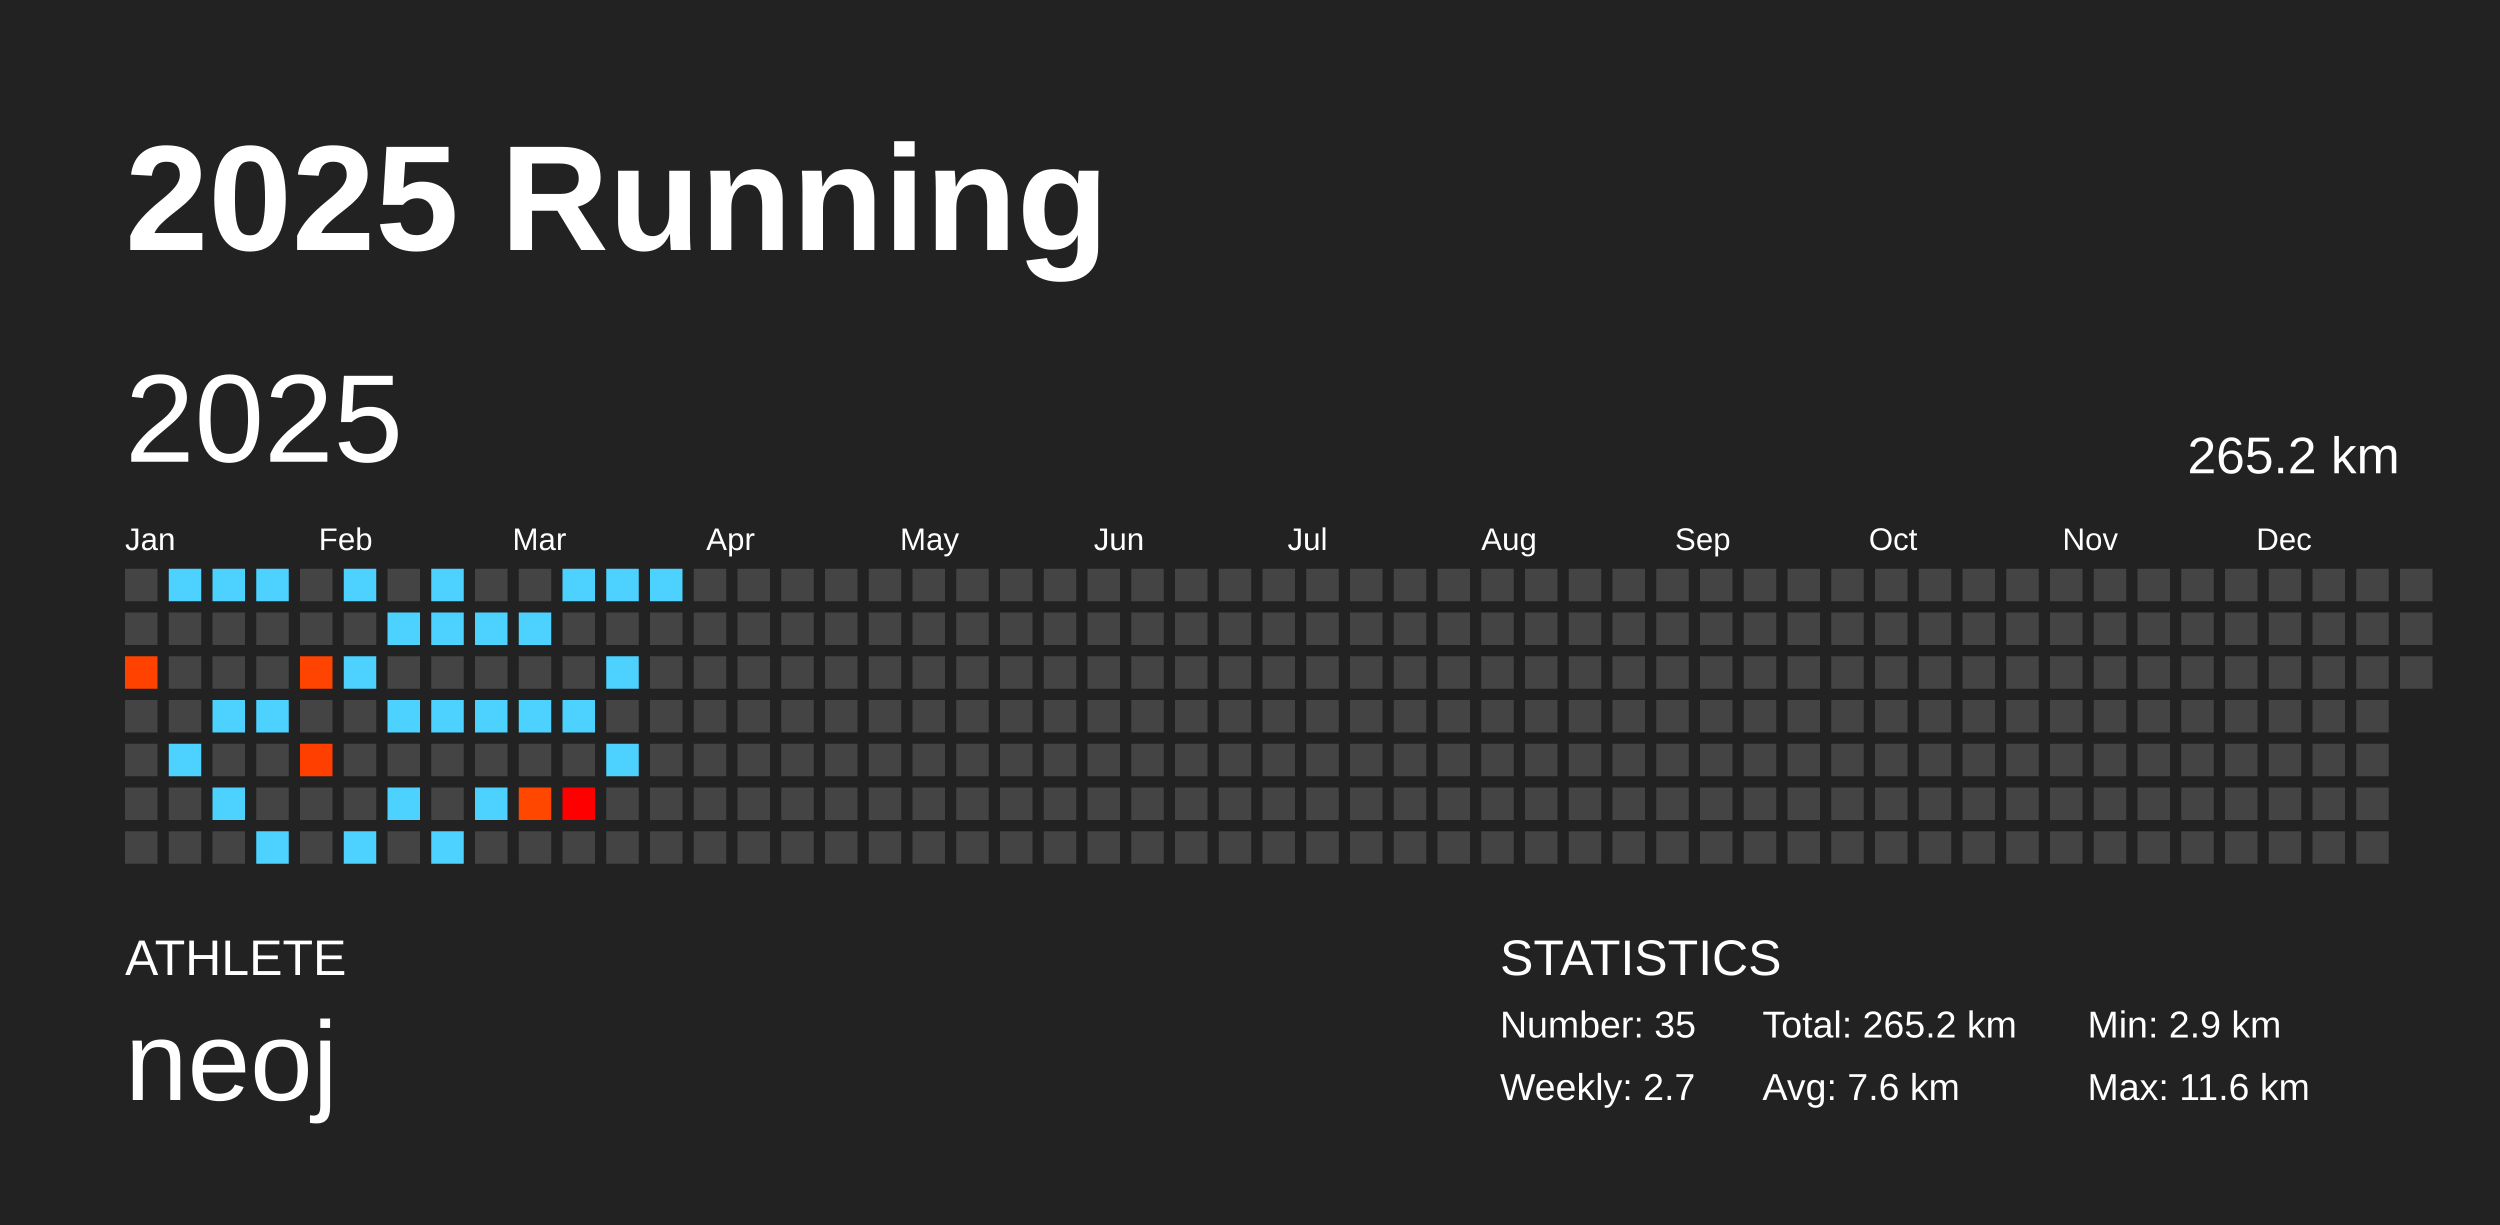
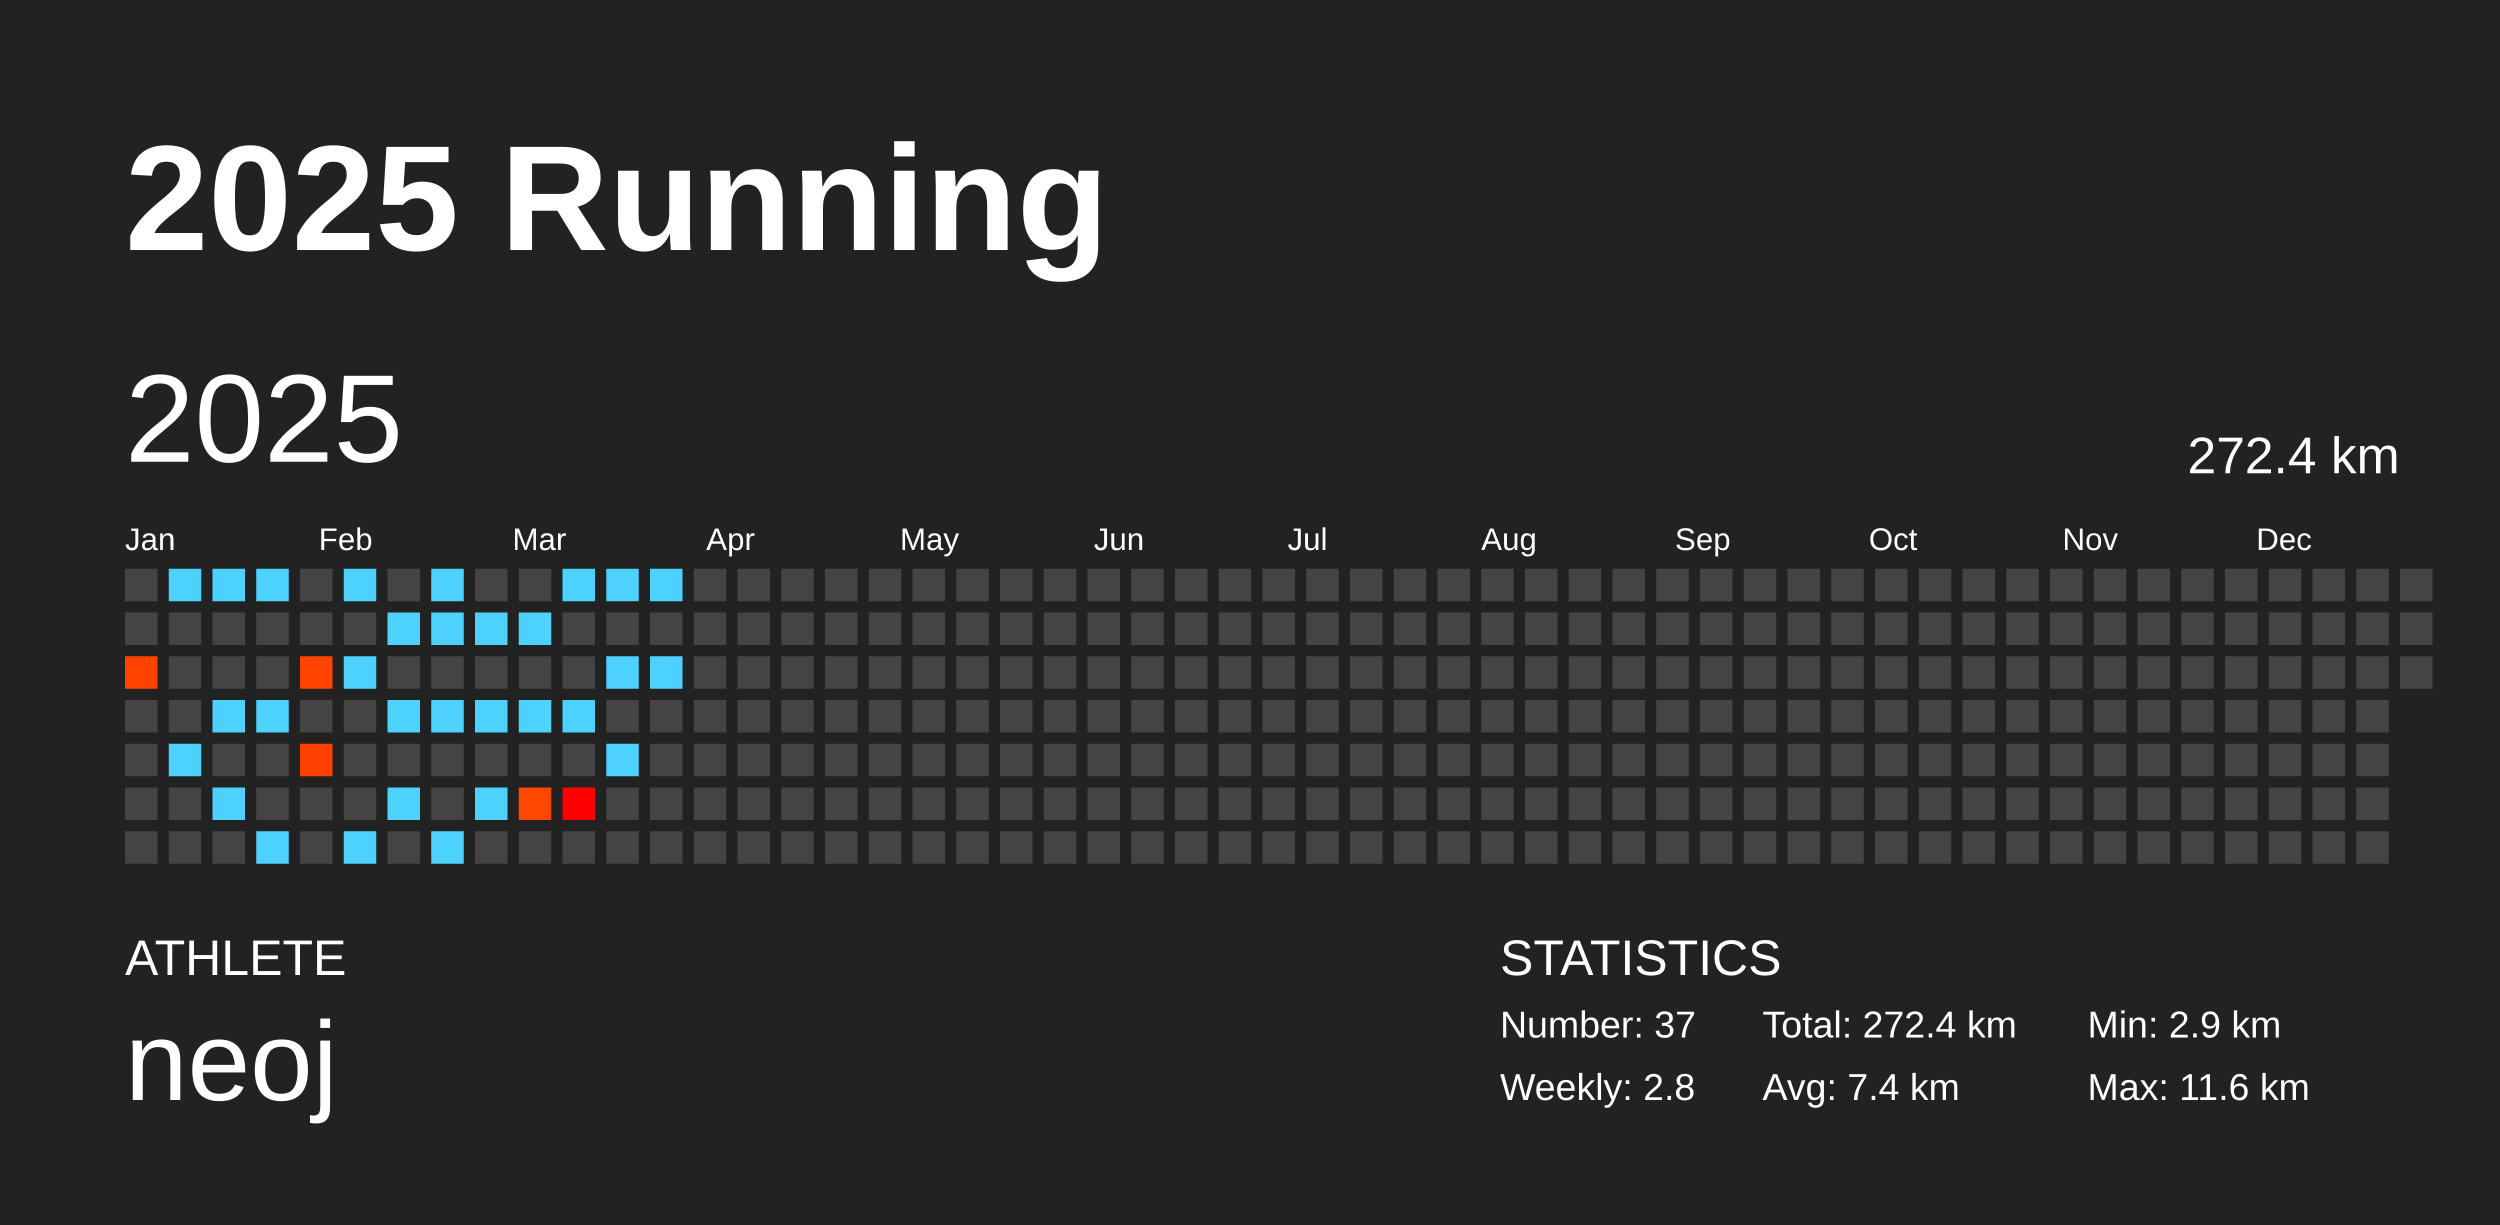
<svg xmlns="http://www.w3.org/2000/svg" baseProfile="full" height="98mm" version="1.1" viewBox="0,0,200,98" width="200mm">
  <defs />
  <rect fill="#222222" height="98" width="200" x="0" y="0" />
  <text fill="#FFFFFF" style="font-size:12px; font-family:Arial; font-weight:bold;" x="10" y="20">2025 Running</text>
  <text fill="#FFFFFF" style="font-size:4px; font-family:Arial" x="10" y="78">ATHLETE</text>
  <text fill="#FFFFFF" style="font-size:9px; font-family:Arial" x="10" y="88">neoj</text>
  <text fill="#FFFFFF" style="font-size:4px; font-family:Arial" x="120" y="78">STATISTICS</text>
-   <text fill="#FFFFFF" style="font-size:3px; font-family:Arial" x="120" y="83">Number: 35</text>
-   <text fill="#FFFFFF" style="font-size:3px; font-family:Arial" x="120" y="88">Weekly: 2.7</text>
-   <text fill="#FFFFFF" style="font-size:3px; font-family:Arial" x="141" y="83">Total: 265.2 km</text>
-   <text fill="#FFFFFF" style="font-size:3px; font-family:Arial" x="141" y="88">Avg: 7.6 km</text>
+   <text fill="#FFFFFF" style="font-size:3px; font-family:Arial" x="120" y="83">Number: 37</text>
+   <text fill="#FFFFFF" style="font-size:3px; font-family:Arial" x="120" y="88">Weekly: 2.8</text>
+   <text fill="#FFFFFF" style="font-size:3px; font-family:Arial" x="141" y="83">Total: 272.4 km</text>
+   <text fill="#FFFFFF" style="font-size:3px; font-family:Arial" x="141" y="88">Avg: 7.4 km</text>
  <text fill="#FFFFFF" style="font-size:3px; font-family:Arial" x="167" y="83">Min: 2.9 km</text>
  <text fill="#FFFFFF" style="font-size:3px; font-family:Arial" x="167" y="88">Max: 11.6 km</text>
  <text dominant-baseline="hanging" fill="#FFFFFF" style="font-size:10.0px; font-family:Arial;" x="10" y="30">2025</text>
-   <text dominant-baseline="hanging" fill="#FFFFFF" style="font-size:4.125px; font-family:Arial;" x="175" y="35">265.2 km</text>
+   <text dominant-baseline="hanging" fill="#FFFFFF" style="font-size:4.125px; font-family:Arial;" x="175" y="35">272.4 km</text>
  <text fill="#FFFFFF" style="font-size:2.5px; font-family:Arial" x="10.0" y="44">Jan</text>
  <text fill="#FFFFFF" style="font-size:2.5px; font-family:Arial" x="25.5" y="44">Feb</text>
  <text fill="#FFFFFF" style="font-size:2.5px; font-family:Arial" x="41.0" y="44">Mar</text>
  <text fill="#FFFFFF" style="font-size:2.5px; font-family:Arial" x="56.5" y="44">Apr</text>
  <text fill="#FFFFFF" style="font-size:2.5px; font-family:Arial" x="72.0" y="44">May</text>
  <text fill="#FFFFFF" style="font-size:2.5px; font-family:Arial" x="87.5" y="44">Jun</text>
  <text fill="#FFFFFF" style="font-size:2.5px; font-family:Arial" x="103.0" y="44">Jul</text>
  <text fill="#FFFFFF" style="font-size:2.5px; font-family:Arial" x="118.5" y="44">Aug</text>
  <text fill="#FFFFFF" style="font-size:2.5px; font-family:Arial" x="134.0" y="44">Sep</text>
  <text fill="#FFFFFF" style="font-size:2.5px; font-family:Arial" x="149.5" y="44">Oct</text>
  <text fill="#FFFFFF" style="font-size:2.5px; font-family:Arial" x="165.0" y="44">Nov</text>
  <text fill="#FFFFFF" style="font-size:2.5px; font-family:Arial" x="180.5" y="44">Dec</text>
  <rect fill="#444444" height="2.6" width="2.6" x="10.0" y="45.5" />
  <rect fill="#444444" height="2.6" width="2.6" x="10.0" y="49.0" />
  <rect fill="#ff4200" height="2.6" width="2.6" x="10.0" y="52.5" />
  <rect fill="#444444" height="2.6" width="2.6" x="10.0" y="56.0" />
  <rect fill="#444444" height="2.6" width="2.6" x="10.0" y="59.5" />
  <rect fill="#444444" height="2.6" width="2.6" x="10.0" y="63.0" />
  <rect fill="#444444" height="2.6" width="2.6" x="10.0" y="66.5" />
  <rect fill="#4dd2ff" height="2.6" width="2.6" x="13.5" y="45.5" />
  <rect fill="#444444" height="2.6" width="2.6" x="13.5" y="49.0" />
  <rect fill="#444444" height="2.6" width="2.6" x="13.5" y="52.5" />
  <rect fill="#444444" height="2.6" width="2.6" x="13.5" y="56.0" />
  <rect fill="#4dd2ff" height="2.6" width="2.6" x="13.5" y="59.5" />
  <rect fill="#444444" height="2.6" width="2.6" x="13.5" y="63.0" />
  <rect fill="#444444" height="2.6" width="2.6" x="13.5" y="66.5" />
  <rect fill="#4dd2ff" height="2.6" width="2.6" x="17.0" y="45.5" />
  <rect fill="#444444" height="2.6" width="2.6" x="17.0" y="49.0" />
  <rect fill="#444444" height="2.6" width="2.6" x="17.0" y="52.5" />
  <rect fill="#4dd2ff" height="2.6" width="2.6" x="17.0" y="56.0" />
  <rect fill="#444444" height="2.6" width="2.6" x="17.0" y="59.5" />
  <rect fill="#4dd2ff" height="2.6" width="2.6" x="17.0" y="63.0" />
  <rect fill="#444444" height="2.6" width="2.6" x="17.0" y="66.5" />
  <rect fill="#4dd2ff" height="2.6" width="2.6" x="20.5" y="45.5" />
  <rect fill="#444444" height="2.6" width="2.6" x="20.5" y="49.0" />
  <rect fill="#444444" height="2.6" width="2.6" x="20.5" y="52.5" />
  <rect fill="#4dd2ff" height="2.6" width="2.6" x="20.5" y="56.0" />
  <rect fill="#444444" height="2.6" width="2.6" x="20.5" y="59.5" />
  <rect fill="#444444" height="2.6" width="2.6" x="20.5" y="63.0" />
  <rect fill="#4dd2ff" height="2.6" width="2.6" x="20.5" y="66.5" />
  <rect fill="#444444" height="2.6" width="2.6" x="24.0" y="45.5" />
  <rect fill="#444444" height="2.6" width="2.6" x="24.0" y="49.0" />
  <rect fill="#ff4300" height="2.6" width="2.6" x="24.0" y="52.5" />
  <rect fill="#444444" height="2.6" width="2.6" x="24.0" y="56.0" />
  <rect fill="#ff3f00" height="2.6" width="2.6" x="24.0" y="59.5" />
  <rect fill="#444444" height="2.6" width="2.6" x="24.0" y="63.0" />
  <rect fill="#444444" height="2.6" width="2.6" x="24.0" y="66.5" />
  <rect fill="#4dd2ff" height="2.6" width="2.6" x="27.5" y="45.5" />
  <rect fill="#444444" height="2.6" width="2.6" x="27.5" y="49.0" />
  <rect fill="#4dd2ff" height="2.6" width="2.6" x="27.5" y="52.5" />
  <rect fill="#444444" height="2.6" width="2.6" x="27.5" y="56.0" />
  <rect fill="#444444" height="2.6" width="2.6" x="27.5" y="59.5" />
  <rect fill="#444444" height="2.6" width="2.6" x="27.5" y="63.0" />
  <rect fill="#4dd2ff" height="2.6" width="2.6" x="27.5" y="66.5" />
  <rect fill="#444444" height="2.6" width="2.6" x="31.0" y="45.5" />
  <rect fill="#4dd2ff" height="2.6" width="2.6" x="31.0" y="49.0" />
  <rect fill="#444444" height="2.6" width="2.6" x="31.0" y="52.5" />
  <rect fill="#4dd2ff" height="2.6" width="2.6" x="31.0" y="56.0" />
  <rect fill="#444444" height="2.6" width="2.6" x="31.0" y="59.5" />
  <rect fill="#4dd2ff" height="2.6" width="2.6" x="31.0" y="63.0" />
  <rect fill="#444444" height="2.6" width="2.6" x="31.0" y="66.5" />
  <rect fill="#4dd2ff" height="2.6" width="2.6" x="34.5" y="45.5" />
  <rect fill="#4dd2ff" height="2.6" width="2.6" x="34.5" y="49.0" />
  <rect fill="#444444" height="2.6" width="2.6" x="34.5" y="52.5" />
  <rect fill="#4dd2ff" height="2.6" width="2.6" x="34.5" y="56.0" />
  <rect fill="#444444" height="2.6" width="2.6" x="34.5" y="59.5" />
  <rect fill="#444444" height="2.6" width="2.6" x="34.5" y="63.0" />
  <rect fill="#4dd2ff" height="2.6" width="2.6" x="34.5" y="66.5" />
  <rect fill="#444444" height="2.6" width="2.6" x="38.0" y="45.5" />
  <rect fill="#4dd2ff" height="2.6" width="2.6" x="38.0" y="49.0" />
  <rect fill="#444444" height="2.6" width="2.6" x="38.0" y="52.5" />
  <rect fill="#4dd2ff" height="2.6" width="2.6" x="38.0" y="56.0" />
  <rect fill="#444444" height="2.6" width="2.6" x="38.0" y="59.5" />
  <rect fill="#4dd2ff" height="2.6" width="2.6" x="38.0" y="63.0" />
  <rect fill="#444444" height="2.6" width="2.6" x="38.0" y="66.5" />
  <rect fill="#444444" height="2.6" width="2.6" x="41.5" y="45.5" />
  <rect fill="#4dd2ff" height="2.6" width="2.6" x="41.5" y="49.0" />
  <rect fill="#444444" height="2.6" width="2.6" x="41.5" y="52.5" />
  <rect fill="#4dd2ff" height="2.6" width="2.6" x="41.5" y="56.0" />
  <rect fill="#444444" height="2.6" width="2.6" x="41.5" y="59.5" />
  <rect fill="#ff4700" height="2.6" width="2.6" x="41.5" y="63.0" />
  <rect fill="#444444" height="2.6" width="2.6" x="41.5" y="66.5" />
  <rect fill="#4dd2ff" height="2.6" width="2.6" x="45.0" y="45.5" />
  <rect fill="#444444" height="2.6" width="2.6" x="45.0" y="49.0" />
  <rect fill="#444444" height="2.6" width="2.6" x="45.0" y="52.5" />
  <rect fill="#4dd2ff" height="2.6" width="2.6" x="45.0" y="56.0" />
  <rect fill="#444444" height="2.6" width="2.6" x="45.0" y="59.5" />
  <rect fill="#ff0000" height="2.6" width="2.6" x="45.0" y="63.0" />
  <rect fill="#444444" height="2.6" width="2.6" x="45.0" y="66.5" />
  <rect fill="#4dd2ff" height="2.6" width="2.6" x="48.5" y="45.5" />
  <rect fill="#444444" height="2.6" width="2.6" x="48.5" y="49.0" />
  <rect fill="#4dd2ff" height="2.6" width="2.6" x="48.5" y="52.5" />
  <rect fill="#444444" height="2.6" width="2.6" x="48.5" y="56.0" />
  <rect fill="#4dd2ff" height="2.6" width="2.6" x="48.5" y="59.5" />
  <rect fill="#444444" height="2.6" width="2.6" x="48.5" y="63.0" />
  <rect fill="#444444" height="2.6" width="2.6" x="48.5" y="66.5" />
  <rect fill="#4dd2ff" height="2.6" width="2.6" x="52.0" y="45.5" />
  <rect fill="#444444" height="2.6" width="2.6" x="52.0" y="49.0" />
-   <rect fill="#444444" height="2.6" width="2.6" x="52.0" y="52.5" />
+   <rect fill="#4dd2ff" height="2.6" width="2.6" x="52.0" y="52.5" />
  <rect fill="#444444" height="2.6" width="2.6" x="52.0" y="56.0" />
  <rect fill="#444444" height="2.6" width="2.6" x="52.0" y="59.5" />
  <rect fill="#444444" height="2.6" width="2.6" x="52.0" y="63.0" />
  <rect fill="#444444" height="2.6" width="2.6" x="52.0" y="66.5" />
  <rect fill="#444444" height="2.6" width="2.6" x="55.5" y="45.5" />
  <rect fill="#444444" height="2.6" width="2.6" x="55.5" y="49.0" />
  <rect fill="#444444" height="2.6" width="2.6" x="55.5" y="52.5" />
  <rect fill="#444444" height="2.6" width="2.6" x="55.5" y="56.0" />
  <rect fill="#444444" height="2.6" width="2.6" x="55.5" y="59.5" />
  <rect fill="#444444" height="2.6" width="2.6" x="55.5" y="63.0" />
  <rect fill="#444444" height="2.6" width="2.6" x="55.5" y="66.5" />
  <rect fill="#444444" height="2.6" width="2.6" x="59.0" y="45.5" />
  <rect fill="#444444" height="2.6" width="2.6" x="59.0" y="49.0" />
  <rect fill="#444444" height="2.6" width="2.6" x="59.0" y="52.5" />
  <rect fill="#444444" height="2.6" width="2.6" x="59.0" y="56.0" />
  <rect fill="#444444" height="2.6" width="2.6" x="59.0" y="59.5" />
  <rect fill="#444444" height="2.6" width="2.6" x="59.0" y="63.0" />
  <rect fill="#444444" height="2.6" width="2.6" x="59.0" y="66.5" />
  <rect fill="#444444" height="2.6" width="2.6" x="62.5" y="45.5" />
  <rect fill="#444444" height="2.6" width="2.6" x="62.5" y="49.0" />
  <rect fill="#444444" height="2.6" width="2.6" x="62.5" y="52.5" />
  <rect fill="#444444" height="2.6" width="2.6" x="62.5" y="56.0" />
  <rect fill="#444444" height="2.6" width="2.6" x="62.5" y="59.5" />
  <rect fill="#444444" height="2.6" width="2.6" x="62.5" y="63.0" />
  <rect fill="#444444" height="2.6" width="2.6" x="62.5" y="66.5" />
  <rect fill="#444444" height="2.6" width="2.6" x="66.0" y="45.5" />
  <rect fill="#444444" height="2.6" width="2.6" x="66.0" y="49.0" />
  <rect fill="#444444" height="2.6" width="2.6" x="66.0" y="52.5" />
  <rect fill="#444444" height="2.6" width="2.6" x="66.0" y="56.0" />
  <rect fill="#444444" height="2.6" width="2.6" x="66.0" y="59.5" />
  <rect fill="#444444" height="2.6" width="2.6" x="66.0" y="63.0" />
  <rect fill="#444444" height="2.6" width="2.6" x="66.0" y="66.5" />
  <rect fill="#444444" height="2.6" width="2.6" x="69.5" y="45.5" />
  <rect fill="#444444" height="2.6" width="2.6" x="69.5" y="49.0" />
  <rect fill="#444444" height="2.6" width="2.6" x="69.5" y="52.5" />
  <rect fill="#444444" height="2.6" width="2.6" x="69.5" y="56.0" />
  <rect fill="#444444" height="2.6" width="2.6" x="69.5" y="59.5" />
  <rect fill="#444444" height="2.6" width="2.6" x="69.5" y="63.0" />
  <rect fill="#444444" height="2.6" width="2.6" x="69.5" y="66.5" />
  <rect fill="#444444" height="2.6" width="2.6" x="73.0" y="45.5" />
  <rect fill="#444444" height="2.6" width="2.6" x="73.0" y="49.0" />
  <rect fill="#444444" height="2.6" width="2.6" x="73.0" y="52.5" />
  <rect fill="#444444" height="2.6" width="2.6" x="73.0" y="56.0" />
  <rect fill="#444444" height="2.6" width="2.6" x="73.0" y="59.5" />
  <rect fill="#444444" height="2.6" width="2.6" x="73.0" y="63.0" />
  <rect fill="#444444" height="2.6" width="2.6" x="73.0" y="66.5" />
  <rect fill="#444444" height="2.6" width="2.6" x="76.5" y="45.5" />
  <rect fill="#444444" height="2.6" width="2.6" x="76.5" y="49.0" />
  <rect fill="#444444" height="2.6" width="2.6" x="76.5" y="52.5" />
  <rect fill="#444444" height="2.6" width="2.6" x="76.5" y="56.0" />
  <rect fill="#444444" height="2.6" width="2.6" x="76.5" y="59.5" />
  <rect fill="#444444" height="2.6" width="2.6" x="76.5" y="63.0" />
  <rect fill="#444444" height="2.6" width="2.6" x="76.5" y="66.5" />
  <rect fill="#444444" height="2.6" width="2.6" x="80.0" y="45.5" />
  <rect fill="#444444" height="2.6" width="2.6" x="80.0" y="49.0" />
  <rect fill="#444444" height="2.6" width="2.6" x="80.0" y="52.5" />
  <rect fill="#444444" height="2.6" width="2.6" x="80.0" y="56.0" />
  <rect fill="#444444" height="2.6" width="2.6" x="80.0" y="59.5" />
  <rect fill="#444444" height="2.6" width="2.6" x="80.0" y="63.0" />
  <rect fill="#444444" height="2.6" width="2.6" x="80.0" y="66.5" />
  <rect fill="#444444" height="2.6" width="2.6" x="83.5" y="45.5" />
  <rect fill="#444444" height="2.6" width="2.6" x="83.5" y="49.0" />
  <rect fill="#444444" height="2.6" width="2.6" x="83.5" y="52.5" />
  <rect fill="#444444" height="2.6" width="2.6" x="83.5" y="56.0" />
  <rect fill="#444444" height="2.6" width="2.6" x="83.5" y="59.5" />
  <rect fill="#444444" height="2.6" width="2.6" x="83.5" y="63.0" />
  <rect fill="#444444" height="2.6" width="2.6" x="83.5" y="66.5" />
  <rect fill="#444444" height="2.6" width="2.6" x="87.0" y="45.5" />
  <rect fill="#444444" height="2.6" width="2.6" x="87.0" y="49.0" />
  <rect fill="#444444" height="2.6" width="2.6" x="87.0" y="52.5" />
  <rect fill="#444444" height="2.6" width="2.6" x="87.0" y="56.0" />
  <rect fill="#444444" height="2.6" width="2.6" x="87.0" y="59.5" />
  <rect fill="#444444" height="2.6" width="2.6" x="87.0" y="63.0" />
  <rect fill="#444444" height="2.6" width="2.6" x="87.0" y="66.5" />
  <rect fill="#444444" height="2.6" width="2.6" x="90.5" y="45.5" />
  <rect fill="#444444" height="2.6" width="2.6" x="90.5" y="49.0" />
  <rect fill="#444444" height="2.6" width="2.6" x="90.5" y="52.5" />
  <rect fill="#444444" height="2.6" width="2.6" x="90.5" y="56.0" />
  <rect fill="#444444" height="2.6" width="2.6" x="90.5" y="59.5" />
  <rect fill="#444444" height="2.6" width="2.6" x="90.5" y="63.0" />
  <rect fill="#444444" height="2.6" width="2.6" x="90.5" y="66.5" />
  <rect fill="#444444" height="2.6" width="2.6" x="94.0" y="45.5" />
  <rect fill="#444444" height="2.6" width="2.6" x="94.0" y="49.0" />
  <rect fill="#444444" height="2.6" width="2.6" x="94.0" y="52.5" />
  <rect fill="#444444" height="2.6" width="2.6" x="94.0" y="56.0" />
  <rect fill="#444444" height="2.6" width="2.6" x="94.0" y="59.5" />
  <rect fill="#444444" height="2.6" width="2.6" x="94.0" y="63.0" />
  <rect fill="#444444" height="2.6" width="2.6" x="94.0" y="66.5" />
  <rect fill="#444444" height="2.6" width="2.6" x="97.5" y="45.5" />
  <rect fill="#444444" height="2.6" width="2.6" x="97.5" y="49.0" />
  <rect fill="#444444" height="2.6" width="2.6" x="97.5" y="52.5" />
  <rect fill="#444444" height="2.6" width="2.6" x="97.5" y="56.0" />
  <rect fill="#444444" height="2.6" width="2.6" x="97.5" y="59.5" />
  <rect fill="#444444" height="2.6" width="2.6" x="97.5" y="63.0" />
  <rect fill="#444444" height="2.6" width="2.6" x="97.5" y="66.5" />
  <rect fill="#444444" height="2.6" width="2.6" x="101.0" y="45.5" />
  <rect fill="#444444" height="2.6" width="2.6" x="101.0" y="49.0" />
  <rect fill="#444444" height="2.6" width="2.6" x="101.0" y="52.5" />
  <rect fill="#444444" height="2.6" width="2.6" x="101.0" y="56.0" />
  <rect fill="#444444" height="2.6" width="2.6" x="101.0" y="59.5" />
  <rect fill="#444444" height="2.6" width="2.6" x="101.0" y="63.0" />
  <rect fill="#444444" height="2.6" width="2.6" x="101.0" y="66.5" />
  <rect fill="#444444" height="2.6" width="2.6" x="104.5" y="45.5" />
  <rect fill="#444444" height="2.6" width="2.6" x="104.5" y="49.0" />
  <rect fill="#444444" height="2.6" width="2.6" x="104.5" y="52.5" />
  <rect fill="#444444" height="2.6" width="2.6" x="104.5" y="56.0" />
  <rect fill="#444444" height="2.6" width="2.6" x="104.5" y="59.5" />
  <rect fill="#444444" height="2.6" width="2.6" x="104.5" y="63.0" />
  <rect fill="#444444" height="2.6" width="2.6" x="104.5" y="66.5" />
  <rect fill="#444444" height="2.6" width="2.6" x="108.0" y="45.5" />
  <rect fill="#444444" height="2.6" width="2.6" x="108.0" y="49.0" />
  <rect fill="#444444" height="2.6" width="2.6" x="108.0" y="52.5" />
  <rect fill="#444444" height="2.6" width="2.6" x="108.0" y="56.0" />
  <rect fill="#444444" height="2.6" width="2.6" x="108.0" y="59.5" />
  <rect fill="#444444" height="2.6" width="2.6" x="108.0" y="63.0" />
  <rect fill="#444444" height="2.6" width="2.6" x="108.0" y="66.5" />
  <rect fill="#444444" height="2.6" width="2.6" x="111.5" y="45.5" />
  <rect fill="#444444" height="2.6" width="2.6" x="111.5" y="49.0" />
  <rect fill="#444444" height="2.6" width="2.6" x="111.5" y="52.5" />
  <rect fill="#444444" height="2.6" width="2.6" x="111.5" y="56.0" />
  <rect fill="#444444" height="2.6" width="2.6" x="111.5" y="59.5" />
  <rect fill="#444444" height="2.6" width="2.6" x="111.5" y="63.0" />
  <rect fill="#444444" height="2.6" width="2.6" x="111.5" y="66.5" />
  <rect fill="#444444" height="2.6" width="2.6" x="115.0" y="45.5" />
  <rect fill="#444444" height="2.6" width="2.6" x="115.0" y="49.0" />
  <rect fill="#444444" height="2.6" width="2.6" x="115.0" y="52.5" />
  <rect fill="#444444" height="2.6" width="2.6" x="115.0" y="56.0" />
  <rect fill="#444444" height="2.6" width="2.6" x="115.0" y="59.5" />
  <rect fill="#444444" height="2.6" width="2.6" x="115.0" y="63.0" />
  <rect fill="#444444" height="2.6" width="2.6" x="115.0" y="66.5" />
  <rect fill="#444444" height="2.6" width="2.6" x="118.5" y="45.5" />
  <rect fill="#444444" height="2.6" width="2.6" x="118.5" y="49.0" />
  <rect fill="#444444" height="2.6" width="2.6" x="118.5" y="52.5" />
  <rect fill="#444444" height="2.6" width="2.6" x="118.5" y="56.0" />
  <rect fill="#444444" height="2.6" width="2.6" x="118.5" y="59.5" />
  <rect fill="#444444" height="2.6" width="2.6" x="118.5" y="63.0" />
  <rect fill="#444444" height="2.6" width="2.6" x="118.5" y="66.5" />
  <rect fill="#444444" height="2.6" width="2.6" x="122.0" y="45.5" />
  <rect fill="#444444" height="2.6" width="2.6" x="122.0" y="49.0" />
  <rect fill="#444444" height="2.6" width="2.6" x="122.0" y="52.5" />
  <rect fill="#444444" height="2.6" width="2.6" x="122.0" y="56.0" />
  <rect fill="#444444" height="2.6" width="2.6" x="122.0" y="59.5" />
  <rect fill="#444444" height="2.6" width="2.6" x="122.0" y="63.0" />
  <rect fill="#444444" height="2.6" width="2.6" x="122.0" y="66.5" />
  <rect fill="#444444" height="2.6" width="2.6" x="125.5" y="45.5" />
  <rect fill="#444444" height="2.6" width="2.6" x="125.5" y="49.0" />
  <rect fill="#444444" height="2.6" width="2.6" x="125.5" y="52.5" />
  <rect fill="#444444" height="2.6" width="2.6" x="125.5" y="56.0" />
  <rect fill="#444444" height="2.6" width="2.6" x="125.5" y="59.5" />
  <rect fill="#444444" height="2.6" width="2.6" x="125.5" y="63.0" />
  <rect fill="#444444" height="2.6" width="2.6" x="125.5" y="66.5" />
  <rect fill="#444444" height="2.6" width="2.6" x="129.0" y="45.5" />
  <rect fill="#444444" height="2.6" width="2.6" x="129.0" y="49.0" />
  <rect fill="#444444" height="2.6" width="2.6" x="129.0" y="52.5" />
  <rect fill="#444444" height="2.6" width="2.6" x="129.0" y="56.0" />
  <rect fill="#444444" height="2.6" width="2.6" x="129.0" y="59.5" />
  <rect fill="#444444" height="2.6" width="2.6" x="129.0" y="63.0" />
  <rect fill="#444444" height="2.6" width="2.6" x="129.0" y="66.5" />
  <rect fill="#444444" height="2.6" width="2.6" x="132.5" y="45.5" />
  <rect fill="#444444" height="2.6" width="2.6" x="132.5" y="49.0" />
  <rect fill="#444444" height="2.6" width="2.6" x="132.5" y="52.5" />
  <rect fill="#444444" height="2.6" width="2.6" x="132.5" y="56.0" />
  <rect fill="#444444" height="2.6" width="2.6" x="132.5" y="59.5" />
  <rect fill="#444444" height="2.6" width="2.6" x="132.5" y="63.0" />
  <rect fill="#444444" height="2.6" width="2.6" x="132.5" y="66.5" />
  <rect fill="#444444" height="2.6" width="2.6" x="136.0" y="45.5" />
  <rect fill="#444444" height="2.6" width="2.6" x="136.0" y="49.0" />
  <rect fill="#444444" height="2.6" width="2.6" x="136.0" y="52.5" />
  <rect fill="#444444" height="2.6" width="2.6" x="136.0" y="56.0" />
  <rect fill="#444444" height="2.6" width="2.6" x="136.0" y="59.5" />
  <rect fill="#444444" height="2.6" width="2.6" x="136.0" y="63.0" />
  <rect fill="#444444" height="2.6" width="2.6" x="136.0" y="66.5" />
  <rect fill="#444444" height="2.6" width="2.6" x="139.5" y="45.5" />
  <rect fill="#444444" height="2.6" width="2.6" x="139.5" y="49.0" />
  <rect fill="#444444" height="2.6" width="2.6" x="139.5" y="52.5" />
  <rect fill="#444444" height="2.6" width="2.6" x="139.5" y="56.0" />
  <rect fill="#444444" height="2.6" width="2.6" x="139.5" y="59.5" />
  <rect fill="#444444" height="2.6" width="2.6" x="139.5" y="63.0" />
  <rect fill="#444444" height="2.6" width="2.6" x="139.5" y="66.5" />
  <rect fill="#444444" height="2.6" width="2.6" x="143.0" y="45.5" />
  <rect fill="#444444" height="2.6" width="2.6" x="143.0" y="49.0" />
  <rect fill="#444444" height="2.6" width="2.6" x="143.0" y="52.5" />
  <rect fill="#444444" height="2.6" width="2.6" x="143.0" y="56.0" />
  <rect fill="#444444" height="2.6" width="2.6" x="143.0" y="59.5" />
  <rect fill="#444444" height="2.6" width="2.6" x="143.0" y="63.0" />
  <rect fill="#444444" height="2.6" width="2.6" x="143.0" y="66.5" />
  <rect fill="#444444" height="2.6" width="2.6" x="146.5" y="45.5" />
  <rect fill="#444444" height="2.6" width="2.6" x="146.5" y="49.0" />
  <rect fill="#444444" height="2.6" width="2.6" x="146.5" y="52.5" />
  <rect fill="#444444" height="2.6" width="2.6" x="146.5" y="56.0" />
  <rect fill="#444444" height="2.6" width="2.6" x="146.5" y="59.5" />
  <rect fill="#444444" height="2.6" width="2.6" x="146.5" y="63.0" />
  <rect fill="#444444" height="2.6" width="2.6" x="146.5" y="66.5" />
  <rect fill="#444444" height="2.6" width="2.6" x="150.0" y="45.5" />
  <rect fill="#444444" height="2.6" width="2.6" x="150.0" y="49.0" />
  <rect fill="#444444" height="2.6" width="2.6" x="150.0" y="52.5" />
  <rect fill="#444444" height="2.6" width="2.6" x="150.0" y="56.0" />
  <rect fill="#444444" height="2.6" width="2.6" x="150.0" y="59.5" />
  <rect fill="#444444" height="2.6" width="2.6" x="150.0" y="63.0" />
  <rect fill="#444444" height="2.6" width="2.6" x="150.0" y="66.5" />
  <rect fill="#444444" height="2.6" width="2.6" x="153.5" y="45.5" />
  <rect fill="#444444" height="2.6" width="2.6" x="153.5" y="49.0" />
  <rect fill="#444444" height="2.6" width="2.6" x="153.5" y="52.5" />
  <rect fill="#444444" height="2.6" width="2.6" x="153.5" y="56.0" />
  <rect fill="#444444" height="2.6" width="2.6" x="153.5" y="59.5" />
  <rect fill="#444444" height="2.6" width="2.6" x="153.5" y="63.0" />
  <rect fill="#444444" height="2.6" width="2.6" x="153.5" y="66.5" />
  <rect fill="#444444" height="2.6" width="2.6" x="157.0" y="45.5" />
  <rect fill="#444444" height="2.6" width="2.6" x="157.0" y="49.0" />
  <rect fill="#444444" height="2.6" width="2.6" x="157.0" y="52.5" />
  <rect fill="#444444" height="2.6" width="2.6" x="157.0" y="56.0" />
  <rect fill="#444444" height="2.6" width="2.6" x="157.0" y="59.5" />
  <rect fill="#444444" height="2.6" width="2.6" x="157.0" y="63.0" />
  <rect fill="#444444" height="2.6" width="2.6" x="157.0" y="66.5" />
  <rect fill="#444444" height="2.6" width="2.6" x="160.5" y="45.5" />
  <rect fill="#444444" height="2.6" width="2.6" x="160.5" y="49.0" />
  <rect fill="#444444" height="2.6" width="2.6" x="160.5" y="52.5" />
  <rect fill="#444444" height="2.6" width="2.6" x="160.5" y="56.0" />
  <rect fill="#444444" height="2.6" width="2.6" x="160.5" y="59.5" />
  <rect fill="#444444" height="2.6" width="2.6" x="160.5" y="63.0" />
  <rect fill="#444444" height="2.6" width="2.6" x="160.5" y="66.5" />
  <rect fill="#444444" height="2.6" width="2.6" x="164.0" y="45.5" />
  <rect fill="#444444" height="2.6" width="2.6" x="164.0" y="49.0" />
  <rect fill="#444444" height="2.6" width="2.6" x="164.0" y="52.5" />
  <rect fill="#444444" height="2.6" width="2.6" x="164.0" y="56.0" />
  <rect fill="#444444" height="2.6" width="2.6" x="164.0" y="59.5" />
  <rect fill="#444444" height="2.6" width="2.6" x="164.0" y="63.0" />
  <rect fill="#444444" height="2.6" width="2.6" x="164.0" y="66.5" />
  <rect fill="#444444" height="2.6" width="2.6" x="167.5" y="45.5" />
  <rect fill="#444444" height="2.6" width="2.6" x="167.5" y="49.0" />
  <rect fill="#444444" height="2.6" width="2.6" x="167.5" y="52.5" />
  <rect fill="#444444" height="2.6" width="2.6" x="167.5" y="56.0" />
  <rect fill="#444444" height="2.6" width="2.6" x="167.5" y="59.5" />
  <rect fill="#444444" height="2.6" width="2.6" x="167.5" y="63.0" />
  <rect fill="#444444" height="2.6" width="2.6" x="167.5" y="66.5" />
  <rect fill="#444444" height="2.6" width="2.6" x="171.0" y="45.5" />
  <rect fill="#444444" height="2.6" width="2.6" x="171.0" y="49.0" />
  <rect fill="#444444" height="2.6" width="2.6" x="171.0" y="52.5" />
  <rect fill="#444444" height="2.6" width="2.6" x="171.0" y="56.0" />
  <rect fill="#444444" height="2.6" width="2.6" x="171.0" y="59.5" />
  <rect fill="#444444" height="2.6" width="2.6" x="171.0" y="63.0" />
  <rect fill="#444444" height="2.6" width="2.6" x="171.0" y="66.5" />
  <rect fill="#444444" height="2.6" width="2.6" x="174.5" y="45.5" />
  <rect fill="#444444" height="2.6" width="2.6" x="174.5" y="49.0" />
  <rect fill="#444444" height="2.6" width="2.6" x="174.5" y="52.5" />
  <rect fill="#444444" height="2.6" width="2.6" x="174.5" y="56.0" />
  <rect fill="#444444" height="2.6" width="2.6" x="174.5" y="59.5" />
  <rect fill="#444444" height="2.6" width="2.6" x="174.5" y="63.0" />
  <rect fill="#444444" height="2.6" width="2.6" x="174.5" y="66.5" />
  <rect fill="#444444" height="2.6" width="2.6" x="178.0" y="45.5" />
  <rect fill="#444444" height="2.6" width="2.6" x="178.0" y="49.0" />
  <rect fill="#444444" height="2.6" width="2.6" x="178.0" y="52.5" />
  <rect fill="#444444" height="2.6" width="2.6" x="178.0" y="56.0" />
  <rect fill="#444444" height="2.6" width="2.6" x="178.0" y="59.5" />
  <rect fill="#444444" height="2.6" width="2.6" x="178.0" y="63.0" />
  <rect fill="#444444" height="2.6" width="2.6" x="178.0" y="66.5" />
  <rect fill="#444444" height="2.6" width="2.6" x="181.5" y="45.5" />
  <rect fill="#444444" height="2.6" width="2.6" x="181.5" y="49.0" />
  <rect fill="#444444" height="2.6" width="2.6" x="181.5" y="52.5" />
  <rect fill="#444444" height="2.6" width="2.6" x="181.5" y="56.0" />
  <rect fill="#444444" height="2.6" width="2.6" x="181.5" y="59.5" />
  <rect fill="#444444" height="2.6" width="2.6" x="181.5" y="63.0" />
  <rect fill="#444444" height="2.6" width="2.6" x="181.5" y="66.5" />
  <rect fill="#444444" height="2.6" width="2.6" x="185.0" y="45.5" />
  <rect fill="#444444" height="2.6" width="2.6" x="185.0" y="49.0" />
  <rect fill="#444444" height="2.6" width="2.6" x="185.0" y="52.5" />
  <rect fill="#444444" height="2.6" width="2.6" x="185.0" y="56.0" />
  <rect fill="#444444" height="2.6" width="2.6" x="185.0" y="59.5" />
  <rect fill="#444444" height="2.6" width="2.6" x="185.0" y="63.0" />
  <rect fill="#444444" height="2.6" width="2.6" x="185.0" y="66.5" />
  <rect fill="#444444" height="2.6" width="2.6" x="188.5" y="45.5" />
  <rect fill="#444444" height="2.6" width="2.6" x="188.5" y="49.0" />
  <rect fill="#444444" height="2.6" width="2.6" x="188.5" y="52.5" />
  <rect fill="#444444" height="2.6" width="2.6" x="188.5" y="56.0" />
  <rect fill="#444444" height="2.6" width="2.6" x="188.5" y="59.5" />
  <rect fill="#444444" height="2.6" width="2.6" x="188.5" y="63.0" />
  <rect fill="#444444" height="2.6" width="2.6" x="188.5" y="66.5" />
  <rect fill="#444444" height="2.6" width="2.6" x="192.0" y="45.5" />
  <rect fill="#444444" height="2.6" width="2.6" x="192.0" y="49.0" />
  <rect fill="#444444" height="2.6" width="2.6" x="192.0" y="52.5" />
</svg>
